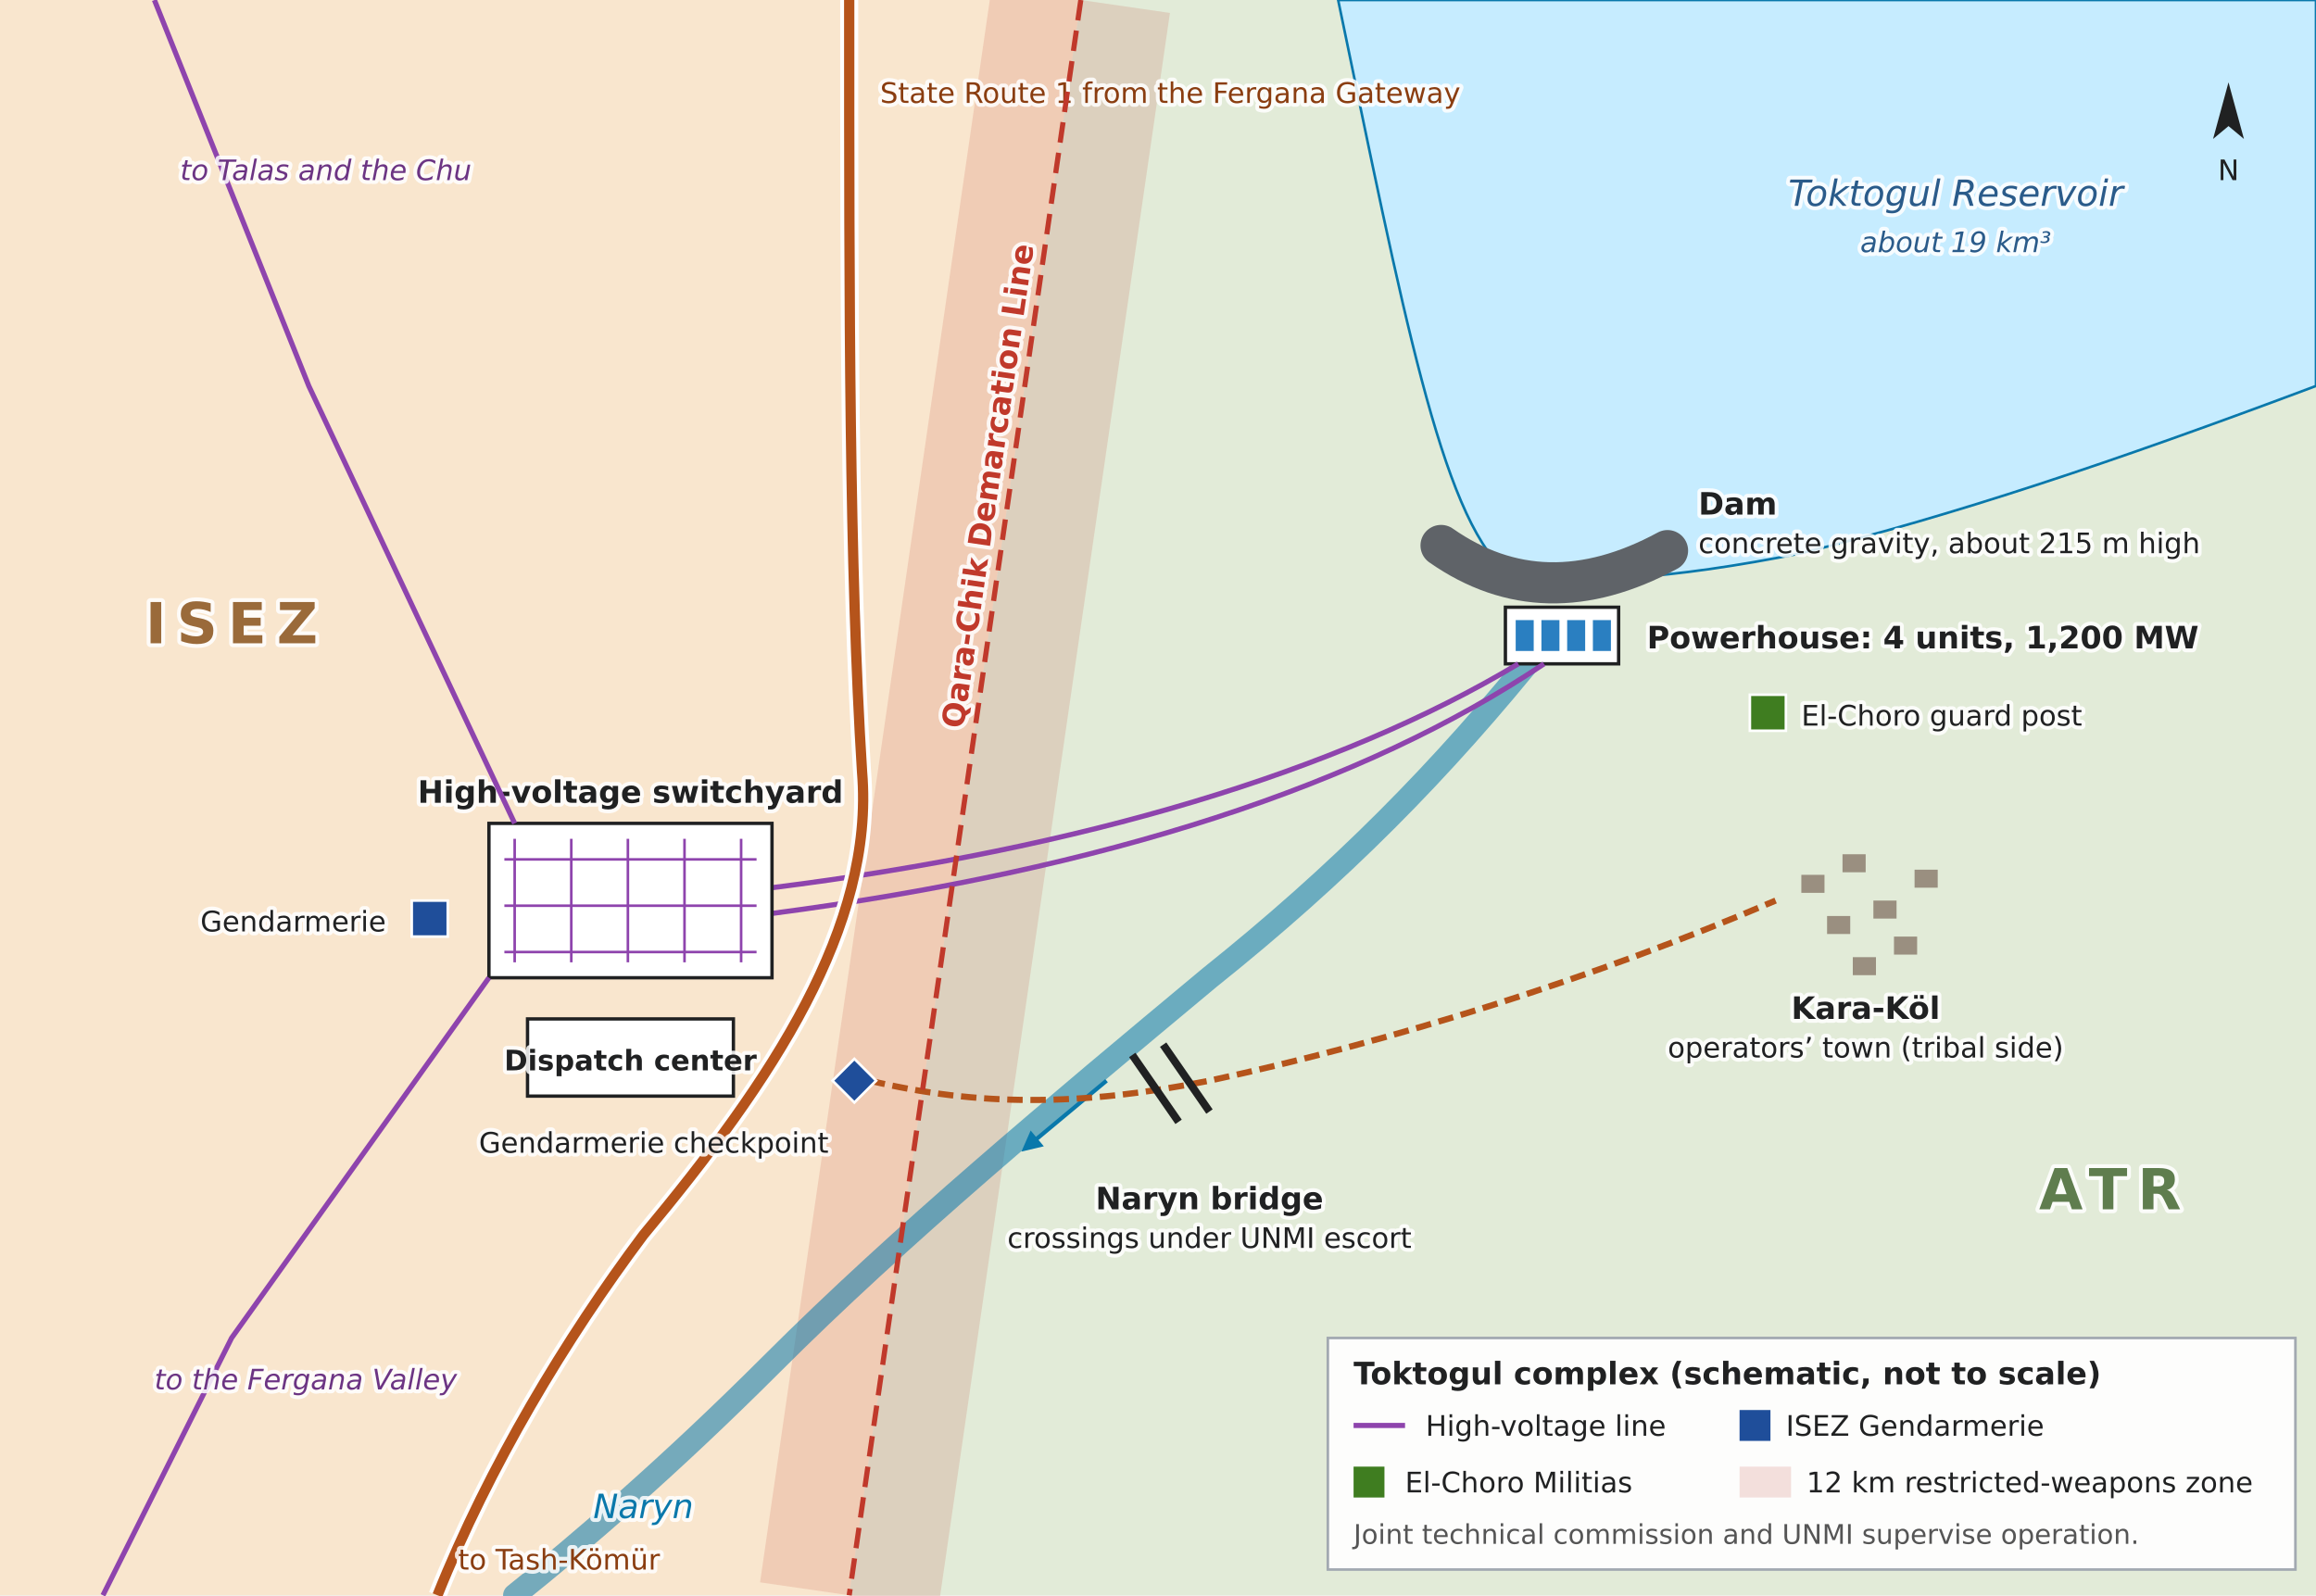
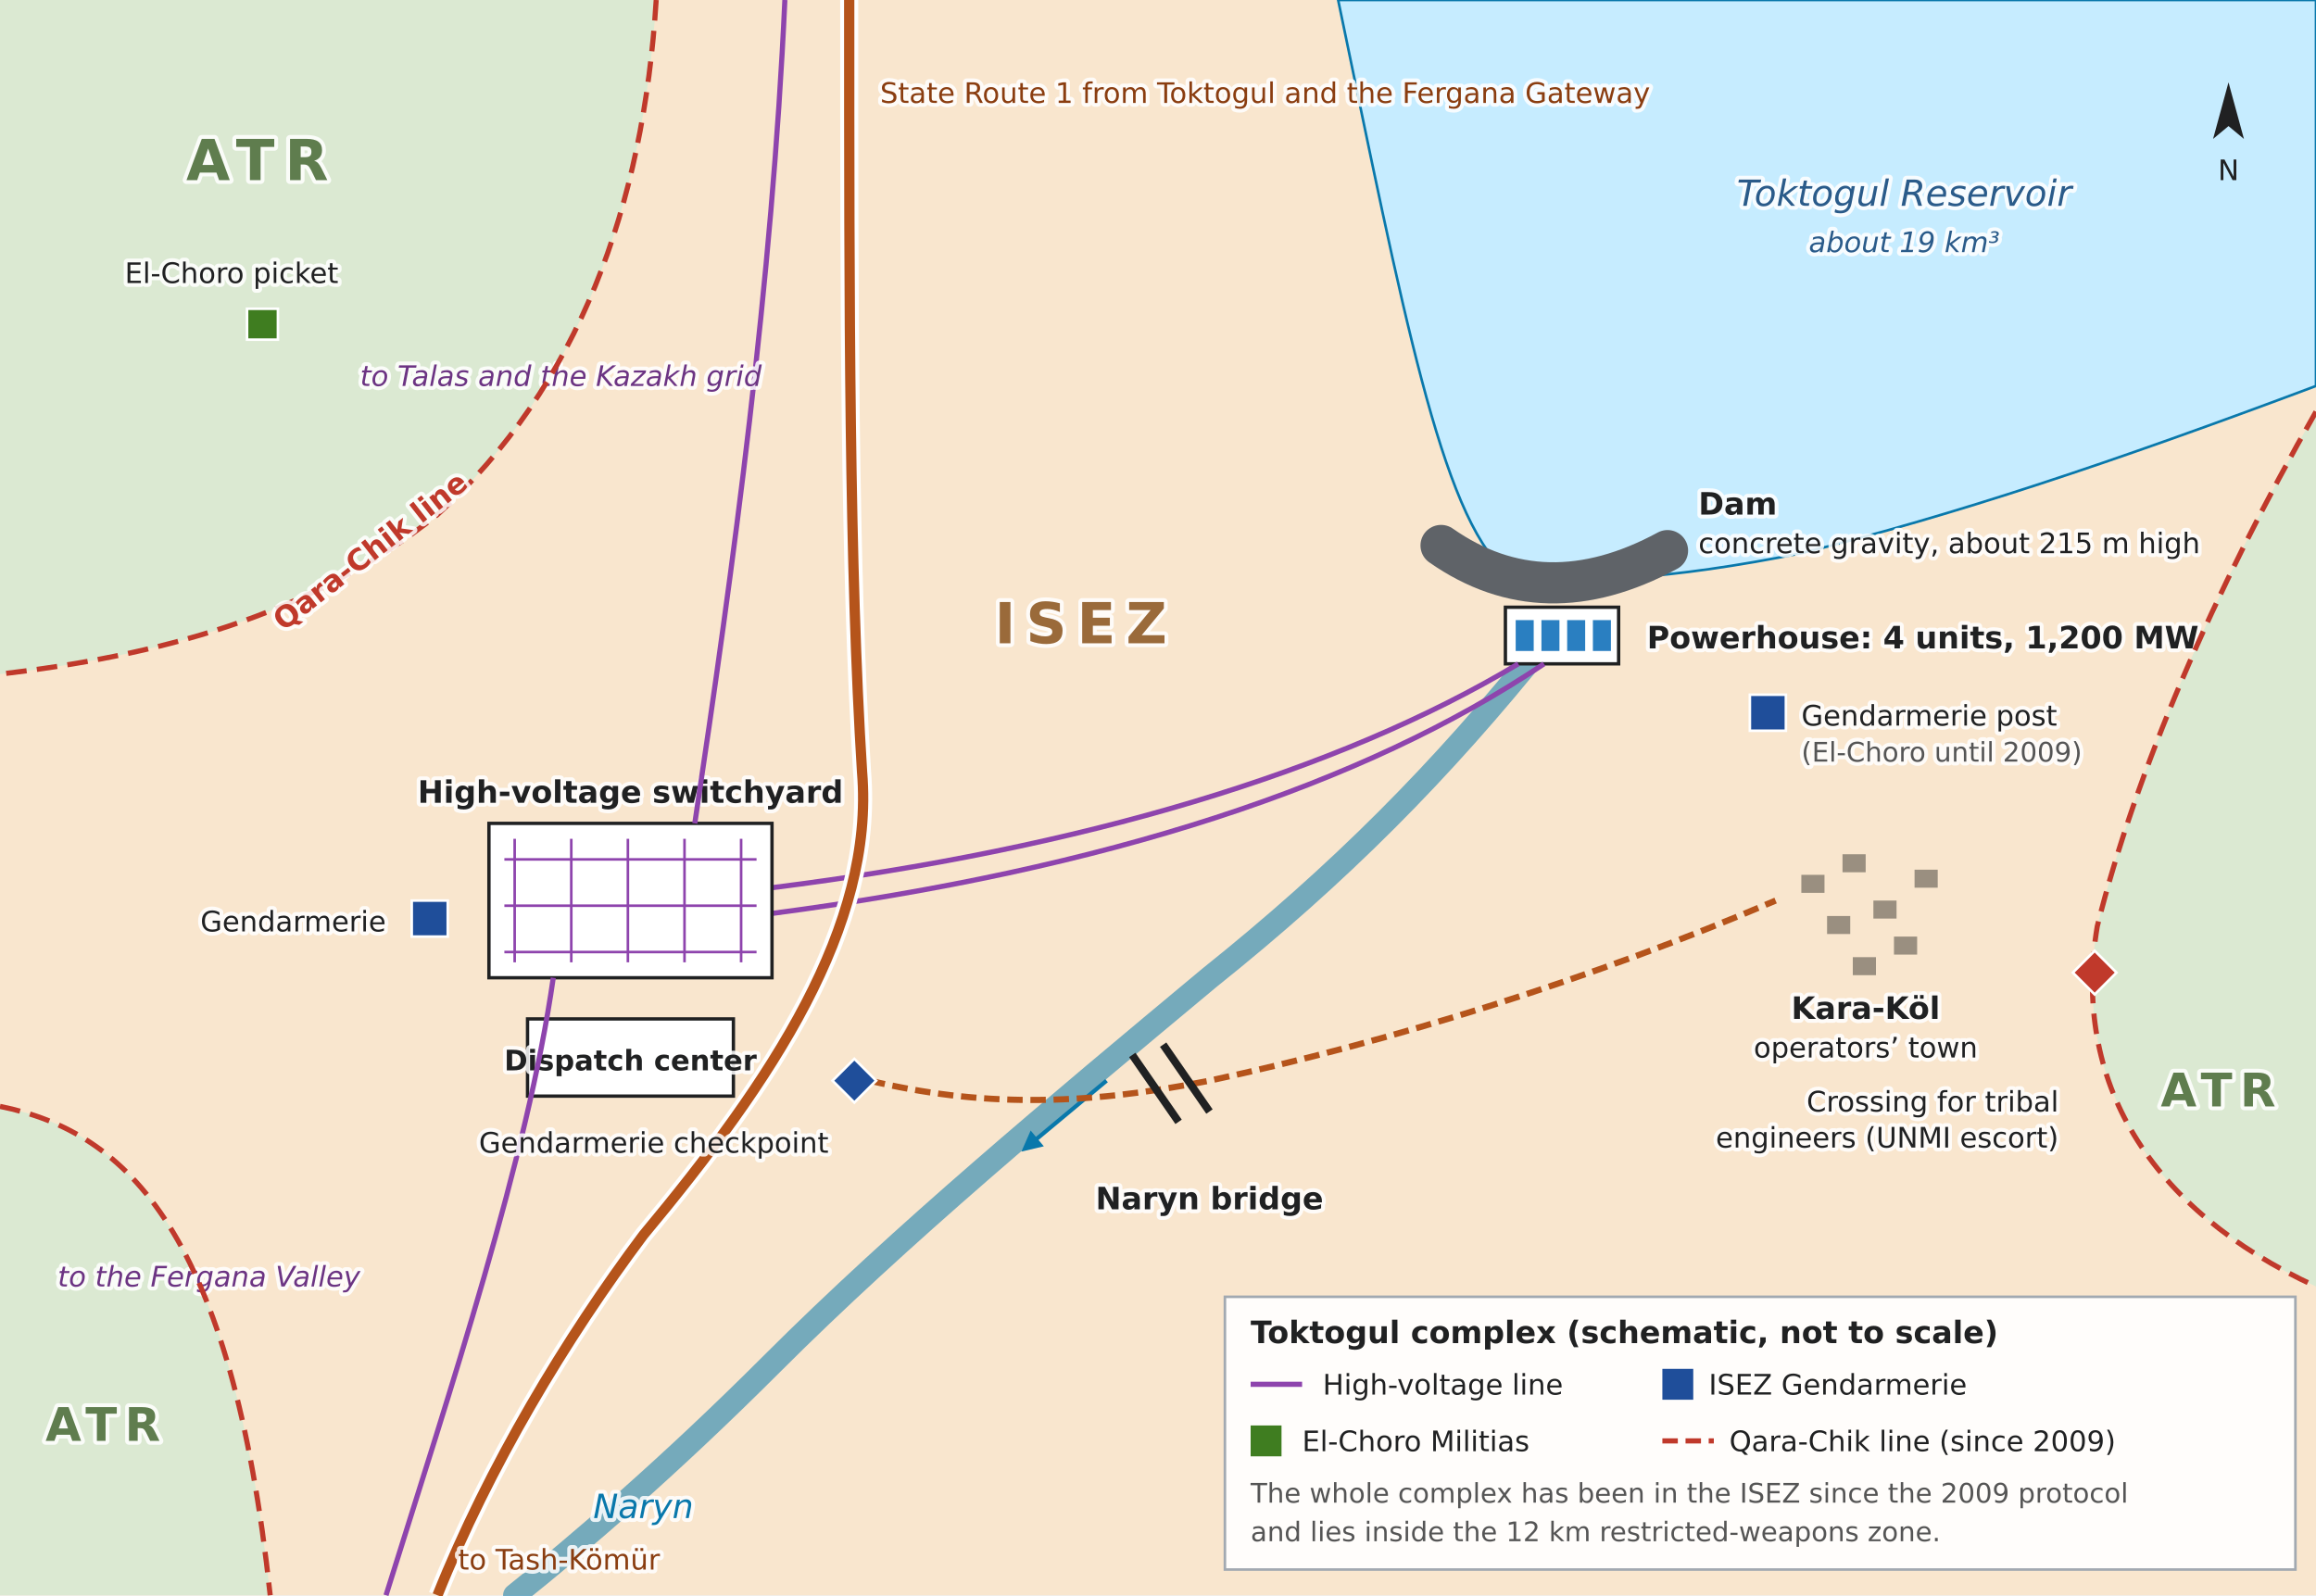
<svg xmlns="http://www.w3.org/2000/svg" width="900" height="620" viewBox="0 0 900 620" font-family="'DejaVu Sans', Arial, Helvetica, sans-serif">
  <defs>
-     <pattern id="rock" width="8" height="8" patternUnits="userSpaceOnUse" patternTransform="rotate(30)">
-       <rect width="8" height="8" fill="#e6dccb" />
-       <line x1="0" y1="0" x2="0" y2="8" stroke="#c4b49a" stroke-width="1.2" />
-     </pattern>
    <marker id="tk-ah" viewBox="0 0 10 10" refX="5" refY="5" markerWidth="5" markerHeight="5" orient="auto">
      <path d="M0,0 L10,5 L0,10 Z" fill="#0978ab" />
    </marker>
  </defs>
  <rect width="900" height="620" fill="#f4f1e8" />
-   <path d="M0,0 H420 L330,620 H0 Z" fill="#fbe2c4" fill-opacity="0.7" />
-   <path d="M420,0 H900 V620 H330 Z" fill="#dbe9d2" fill-opacity="0.7" />
-   <path d="M420,0 L330,620" stroke="#c0392b" stroke-opacity="0.15" stroke-width="70" />
+   <rect width="900" height="620" fill="#fbe2c4" fill-opacity="0.7" />
+   <g fill="#dbe9d2">
+     <path d="M0,0 H255 C250,80 225,150 170,200 C120,240 60,255 0,262 Z" />
+     <path d="M900,160 C860,230 830,300 815,360 C805,420 835,470 900,500 Z" />
+     <path d="M0,430 C50,440 90,480 105,620 H0 Z" />
+   </g>
  <path d="M520,0 H900 V150 C820,180 760,200 700,215 C650,225 610,228 585,222 C560,200 545,120 520,0 Z" fill="#c6ecff" stroke="#0978ab" stroke-width="1" />
-   <text x="760.0" y="80.0" font-size="14" text-anchor="middle" font-weight="normal" font-style="italic" fill="none" stroke="#ffffff" stroke-width="3" stroke-linejoin="round" opacity="0.85">Toktogul Reservoir</text>
-   <text x="760.0" y="80.0" font-size="14" text-anchor="middle" font-weight="normal" font-style="italic" fill="#2a5b8a">Toktogul Reservoir</text>
-   <text x="760.0" y="98.0" font-size="11" text-anchor="middle" font-weight="normal" font-style="italic" fill="none" stroke="#ffffff" stroke-width="3" stroke-linejoin="round" opacity="0.85">about 19 km³</text>
-   <text x="760.0" y="98.0" font-size="11" text-anchor="middle" font-weight="normal" font-style="italic" fill="#2a5b8a">about 19 km³</text>
+   <text x="740.0" y="80.0" font-size="14" text-anchor="middle" font-weight="normal" font-style="italic" fill="none" stroke="#ffffff" stroke-width="3" stroke-linejoin="round" opacity="0.85">Toktogul Reservoir</text>
+   <text x="740.0" y="80.0" font-size="14" text-anchor="middle" font-weight="normal" font-style="italic" fill="#2a5b8a">Toktogul Reservoir</text>
+   <text x="740.0" y="98.0" font-size="11" text-anchor="middle" font-weight="normal" font-style="italic" fill="none" stroke="#ffffff" stroke-width="3" stroke-linejoin="round" opacity="0.85">about 19 km³</text>
+   <text x="740.0" y="98.0" font-size="11" text-anchor="middle" font-weight="normal" font-style="italic" fill="#2a5b8a">about 19 km³</text>
  <path d="M600,250 C560,300 520,340 470,380 C410,430 350,480 300,530 C260,570 225,600 200,620" fill="none" stroke="#0978ab" stroke-width="9" stroke-linecap="round" opacity="0.55" />
  <path d="M430,420 L400,445" stroke="#0978ab" stroke-width="1.6" marker-end="url(#tk-ah)" />
  <text x="250.0" y="590.0" font-size="13" text-anchor="middle" font-weight="normal" font-style="italic" fill="none" stroke="#ffffff" stroke-width="3" stroke-linejoin="round" opacity="0.85">Naryn</text>
  <text x="250.0" y="590.0" font-size="13" text-anchor="middle" font-weight="normal" font-style="italic" fill="#0978ab">Naryn</text>
  <path d="M560,212 Q600,240 648,214" fill="none" stroke="#5f6368" stroke-width="16" stroke-linecap="round" />
  <rect x="585" y="236" width="44" height="22" fill="#fff" stroke="#202122" stroke-width="1.3" />
  <rect x="589" y="241" width="7" height="12" fill="#2a7fc1" />
  <rect x="599" y="241" width="7" height="12" fill="#2a7fc1" />
  <rect x="609" y="241" width="7" height="12" fill="#2a7fc1" />
  <rect x="619" y="241" width="7" height="12" fill="#2a7fc1" />
  <text x="660.0" y="200.0" font-size="12" text-anchor="start" font-weight="bold" font-style="normal" fill="none" stroke="#ffffff" stroke-width="3" stroke-linejoin="round" opacity="0.85">Dam</text>
  <text x="660.0" y="200.0" font-size="12" text-anchor="start" font-weight="bold" font-style="normal" fill="#202122">Dam</text>
  <text x="660.0" y="215.0" font-size="11" text-anchor="start" font-weight="normal" font-style="normal" fill="none" stroke="#ffffff" stroke-width="3" stroke-linejoin="round" opacity="0.85">concrete gravity, about 215 m high</text>
  <text x="660.0" y="215.0" font-size="11" text-anchor="start" font-weight="normal" font-style="normal" fill="#202122">concrete gravity, about 215 m high</text>
  <text x="640.0" y="252.0" font-size="12" text-anchor="start" font-weight="bold" font-style="normal" fill="none" stroke="#ffffff" stroke-width="3" stroke-linejoin="round" opacity="0.85">Powerhouse: 4 units, 1,200 MW</text>
  <text x="640.0" y="252.0" font-size="12" text-anchor="start" font-weight="bold" font-style="normal" fill="#202122">Powerhouse: 4 units, 1,200 MW</text>
-   <rect x="680" y="270" width="14" height="14" fill="#3f7d20" stroke="#fff" />
-   <text x="700.0" y="282.0" font-size="11" text-anchor="start" font-weight="normal" font-style="normal" fill="none" stroke="#ffffff" stroke-width="3" stroke-linejoin="round" opacity="0.85">El-Choro guard post</text>
-   <text x="700.0" y="282.0" font-size="11" text-anchor="start" font-weight="normal" font-style="normal" fill="#202122">El-Choro guard post</text>
+   <rect x="680" y="270" width="14" height="14" fill="#1f4e9a" stroke="#fff" />
+   <text x="700.0" y="282.0" font-size="11" text-anchor="start" font-weight="normal" font-style="normal" fill="none" stroke="#ffffff" stroke-width="3" stroke-linejoin="round" opacity="0.85">Gendarmerie post</text>
+   <text x="700.0" y="282.0" font-size="11" text-anchor="start" font-weight="normal" font-style="normal" fill="#202122">Gendarmerie post</text>
+   <text x="700.0" y="296.0" font-size="10.5" text-anchor="start" font-weight="normal" font-style="normal" fill="none" stroke="#ffffff" stroke-width="3" stroke-linejoin="round" opacity="0.85">(El-Choro until 2009)</text>
+   <text x="700.0" y="296.0" font-size="10.5" text-anchor="start" font-weight="normal" font-style="normal" fill="#555555">(El-Choro until 2009)</text>
  <rect x="700" y="340" width="9" height="7" fill="#9a8f80" />
  <rect x="716" y="332" width="9" height="7" fill="#9a8f80" />
  <rect x="728" y="350" width="9" height="7" fill="#9a8f80" />
  <rect x="710" y="356" width="9" height="7" fill="#9a8f80" />
  <rect x="744" y="338" width="9" height="7" fill="#9a8f80" />
  <rect x="736" y="364" width="9" height="7" fill="#9a8f80" />
  <rect x="720" y="372" width="9" height="7" fill="#9a8f80" />
  <text x="725.0" y="396.0" font-size="12" text-anchor="middle" font-weight="bold" font-style="normal" fill="none" stroke="#ffffff" stroke-width="3" stroke-linejoin="round" opacity="0.85">Kara-Köl</text>
  <text x="725.0" y="396.0" font-size="12" text-anchor="middle" font-weight="bold" font-style="normal" fill="#202122">Kara-Köl</text>
-   <text x="725.0" y="411.0" font-size="11" text-anchor="middle" font-weight="normal" font-style="normal" fill="none" stroke="#ffffff" stroke-width="3" stroke-linejoin="round" opacity="0.85">operators’ town (tribal side)</text>
-   <text x="725.0" y="411.0" font-size="11" text-anchor="middle" font-weight="normal" font-style="normal" fill="#202122">operators’ town (tribal side)</text>
+   <text x="725.0" y="411.0" font-size="11" text-anchor="middle" font-weight="normal" font-style="normal" fill="none" stroke="#ffffff" stroke-width="3" stroke-linejoin="round" opacity="0.85">operators’ town</text>
+   <text x="725.0" y="411.0" font-size="11" text-anchor="middle" font-weight="normal" font-style="normal" fill="#202122">operators’ town</text>
  <path d="M590,258 C520,300 420,330 300,345" fill="none" stroke="#8e44ad" stroke-width="2" />
  <path d="M600,258 C530,305 430,338 300,355" fill="none" stroke="#8e44ad" stroke-width="2" />
  <rect x="190" y="320" width="110" height="60" fill="#fff" stroke="#202122" stroke-width="1.3" />
  <line x1="200" y1="326" x2="200" y2="374" stroke="#8e44ad" stroke-width="1" />
  <line x1="222" y1="326" x2="222" y2="374" stroke="#8e44ad" stroke-width="1" />
  <line x1="244" y1="326" x2="244" y2="374" stroke="#8e44ad" stroke-width="1" />
  <line x1="266" y1="326" x2="266" y2="374" stroke="#8e44ad" stroke-width="1" />
  <line x1="288" y1="326" x2="288" y2="374" stroke="#8e44ad" stroke-width="1" />
  <line x1="196" y1="334" x2="294" y2="334" stroke="#8e44ad" stroke-width="1" />
  <line x1="196" y1="352" x2="294" y2="352" stroke="#8e44ad" stroke-width="1" />
  <line x1="196" y1="370" x2="294" y2="370" stroke="#8e44ad" stroke-width="1" />
  <text x="245.0" y="312.0" font-size="12" text-anchor="middle" font-weight="bold" font-style="normal" fill="none" stroke="#ffffff" stroke-width="3" stroke-linejoin="round" opacity="0.85">High-voltage switchyard</text>
  <text x="245.0" y="312.0" font-size="12" text-anchor="middle" font-weight="bold" font-style="normal" fill="#202122">High-voltage switchyard</text>
  <rect x="205" y="396" width="80" height="30" fill="#fff" stroke="#202122" stroke-width="1.3" />
  <text x="245.0" y="416.0" font-size="11" text-anchor="middle" font-weight="bold" font-style="normal" fill="none" stroke="#ffffff" stroke-width="3" stroke-linejoin="round" opacity="0.85">Dispatch center</text>
  <text x="245.0" y="416.0" font-size="11" text-anchor="middle" font-weight="bold" font-style="normal" fill="#202122">Dispatch center</text>
  <rect x="160" y="350" width="14" height="14" fill="#1f4e9a" stroke="#fff" />
  <text x="150.0" y="362.0" font-size="11" text-anchor="end" font-weight="normal" font-style="normal" fill="none" stroke="#ffffff" stroke-width="3" stroke-linejoin="round" opacity="0.85">Gendarmerie</text>
  <text x="150.0" y="362.0" font-size="11" text-anchor="end" font-weight="normal" font-style="normal" fill="#202122">Gendarmerie</text>
-   <path d="M200,320 L120,150 L60,0" fill="none" stroke="#8e44ad" stroke-width="2" />
-   <text x="70.0" y="70.0" font-size="11" text-anchor="start" font-weight="normal" font-style="italic" fill="none" stroke="#ffffff" stroke-width="3" stroke-linejoin="round" opacity="0.85">to Talas and the Chu</text>
-   <text x="70.0" y="70.0" font-size="11" text-anchor="start" font-weight="normal" font-style="italic" fill="#6c3483">to Talas and the Chu</text>
-   <path d="M190,380 L90,520 L40,620" fill="none" stroke="#8e44ad" stroke-width="2" />
-   <text x="60.0" y="540.0" font-size="11" text-anchor="start" font-weight="normal" font-style="italic" fill="none" stroke="#ffffff" stroke-width="3" stroke-linejoin="round" opacity="0.85">to the Fergana Valley</text>
-   <text x="60.0" y="540.0" font-size="11" text-anchor="start" font-weight="normal" font-style="italic" fill="#6c3483">to the Fergana Valley</text>
+   <path d="M270,320 C285,220 300,110 305,0" fill="none" stroke="#8e44ad" stroke-width="2" />
+   <text x="296.0" y="150.0" font-size="11" text-anchor="end" font-weight="normal" font-style="italic" fill="none" stroke="#ffffff" stroke-width="3" stroke-linejoin="round" opacity="0.85">to Talas and the Kazakh grid</text>
+   <text x="296.0" y="150.0" font-size="11" text-anchor="end" font-weight="normal" font-style="italic" fill="#6c3483">to Talas and the Kazakh grid</text>
+   <path d="M215,380 C205,450 175,540 150,620" fill="none" stroke="#8e44ad" stroke-width="2" />
+   <text x="140.0" y="500.0" font-size="11" text-anchor="end" font-weight="normal" font-style="italic" fill="none" stroke="#ffffff" stroke-width="3" stroke-linejoin="round" opacity="0.85">to the Fergana Valley</text>
+   <text x="140.0" y="500.0" font-size="11" text-anchor="end" font-weight="normal" font-style="italic" fill="#6c3483">to the Fergana Valley</text>
  <path d="M330,0 C330,120 330,220 335,300 C340,360 300,420 250,480 C220,520 190,570 170,620" fill="none" stroke="#fff" stroke-width="7" />
  <path d="M330,0 C330,120 330,220 335,300 C340,360 300,420 250,480 C220,520 190,570 170,620" fill="none" stroke="#b5541b" stroke-width="4" />
-   <text x="342.0" y="40.0" font-size="11" text-anchor="start" font-weight="normal" font-style="normal" fill="none" stroke="#ffffff" stroke-width="3" stroke-linejoin="round" opacity="0.85">State Route 1 from the Fergana Gateway</text>
-   <text x="342.0" y="40.0" font-size="11" text-anchor="start" font-weight="normal" font-style="normal" fill="#8a3d10">State Route 1 from the Fergana Gateway</text>
+   <text x="342.0" y="40.0" font-size="11" text-anchor="start" font-weight="normal" font-style="normal" fill="none" stroke="#ffffff" stroke-width="3" stroke-linejoin="round" opacity="0.85">State Route 1 from Toktogul and the Fergana Gateway</text>
+   <text x="342.0" y="40.0" font-size="11" text-anchor="start" font-weight="normal" font-style="normal" fill="#8a3d10">State Route 1 from Toktogul and the Fergana Gateway</text>
  <text x="178.0" y="610.0" font-size="11" text-anchor="start" font-weight="normal" font-style="normal" fill="none" stroke="#ffffff" stroke-width="3" stroke-linejoin="round" opacity="0.85">to Tash-Kömür</text>
  <text x="178.0" y="610.0" font-size="11" text-anchor="start" font-weight="normal" font-style="normal" fill="#8a3d10">to Tash-Kömür</text>
  <path d="M338,420 C380,430 420,430 470,420 C540,405 620,380 690,350" fill="none" stroke="#b5541b" stroke-width="2.4" stroke-dasharray="6 3" />
  <line x1="440" y1="410" x2="458" y2="436" stroke="#202122" stroke-width="3" />
  <line x1="452" y1="406" x2="470" y2="432" stroke="#202122" stroke-width="3" />
  <text x="470.0" y="470.0" font-size="12" text-anchor="middle" font-weight="bold" font-style="normal" fill="none" stroke="#ffffff" stroke-width="3" stroke-linejoin="round" opacity="0.85">Naryn bridge</text>
  <text x="470.0" y="470.0" font-size="12" text-anchor="middle" font-weight="bold" font-style="normal" fill="#202122">Naryn bridge</text>
-   <text x="470.0" y="485.0" font-size="11" text-anchor="middle" font-weight="normal" font-style="normal" fill="none" stroke="#ffffff" stroke-width="3" stroke-linejoin="round" opacity="0.85">crossings under UNMI escort</text>
-   <text x="470.0" y="485.0" font-size="11" text-anchor="middle" font-weight="normal" font-style="normal" fill="#202122">crossings under UNMI escort</text>
  <rect x="326" y="414" width="12" height="12" fill="#1f4e9a" stroke="#fff" transform="rotate(45 332 420)" />
  <text x="322.0" y="448.0" font-size="11" text-anchor="end" font-weight="normal" font-style="normal" fill="none" stroke="#ffffff" stroke-width="3" stroke-linejoin="round" opacity="0.85">Gendarmerie checkpoint</text>
  <text x="322.0" y="448.0" font-size="11" text-anchor="end" font-weight="normal" font-style="normal" fill="#202122">Gendarmerie checkpoint</text>
-   <g transform="rotate(-81.7 392 190)">
-     <text x="392.0" y="186.0" font-size="12" text-anchor="middle" font-weight="bold" font-style="normal" fill="none" stroke="#ffffff" stroke-width="3" stroke-linejoin="round" opacity="0.85">Qara-Chik Demarcation Line</text>
-     <text x="392.0" y="186.0" font-size="12" text-anchor="middle" font-weight="bold" font-style="normal" fill="#c0392b">Qara-Chik Demarcation Line</text>
+   <g fill="none" stroke="#c0392b" stroke-width="2" stroke-dasharray="8 4">
+     <path d="M255,0 C250,80 225,150 170,200 C120,240 60,255 0,262" />
+     <path d="M900,160 C860,230 830,300 815,360 C805,420 835,470 900,500" />
+     <path d="M0,430 C50,440 90,480 105,620" />
  </g>
-   <path d="M420,0 L330,620" stroke="#c0392b" stroke-width="2" stroke-dasharray="8 4" />
-   <text x="90.0" y="250.0" font-size="22" text-anchor="middle" font-weight="bold" font-style="normal" letter-spacing="4" fill="none" stroke="#ffffff" stroke-width="3" stroke-linejoin="round" opacity="0.85">ISEZ</text>
-   <text x="90.0" y="250.0" font-size="22" text-anchor="middle" font-weight="bold" font-style="normal" letter-spacing="4" fill="#9a6a3a">ISEZ</text>
-   <text x="820.0" y="470.0" font-size="22" text-anchor="middle" font-weight="bold" font-style="normal" letter-spacing="4" fill="none" stroke="#ffffff" stroke-width="3" stroke-linejoin="round" opacity="0.85">ATR</text>
-   <text x="820.0" y="470.0" font-size="22" text-anchor="middle" font-weight="bold" font-style="normal" letter-spacing="4" fill="#5f7d4e">ATR</text>
-   <g transform="translate(516,520)">
-     <rect width="376" height="90" fill="#fff" fill-opacity="0.92" stroke="#a2a9b1" />
+   <rect x="808" y="372" width="12" height="12" fill="#c0392b" stroke="#fff" transform="rotate(45 814 378)" />
+   <text x="800.0" y="432.0" font-size="11" text-anchor="end" font-weight="normal" font-style="normal" fill="none" stroke="#ffffff" stroke-width="3" stroke-linejoin="round" opacity="0.85">Crossing for tribal</text>
+   <text x="800.0" y="432.0" font-size="11" text-anchor="end" font-weight="normal" font-style="normal" fill="#202122">Crossing for tribal</text>
+   <text x="800.0" y="446.0" font-size="11" text-anchor="end" font-weight="normal" font-style="normal" fill="none" stroke="#ffffff" stroke-width="3" stroke-linejoin="round" opacity="0.85">engineers (UNMI escort)</text>
+   <text x="800.0" y="446.0" font-size="11" text-anchor="end" font-weight="normal" font-style="normal" fill="#202122">engineers (UNMI escort)</text>
+   <rect x="96" y="120" width="12" height="12" fill="#3f7d20" stroke="#fff" />
+   <text x="90.0" y="110.0" font-size="11" text-anchor="middle" font-weight="normal" font-style="normal" fill="none" stroke="#ffffff" stroke-width="3" stroke-linejoin="round" opacity="0.85">El-Choro picket</text>
+   <text x="90.0" y="110.0" font-size="11" text-anchor="middle" font-weight="normal" font-style="normal" fill="#202122">El-Choro picket</text>
+   <g transform="rotate(-38 150 222)">
+     <text x="150.0" y="216.0" font-size="11.5" text-anchor="middle" font-weight="bold" font-style="normal" fill="none" stroke="#ffffff" stroke-width="3" stroke-linejoin="round" opacity="0.85">Qara-Chik line</text>
+     <text x="150.0" y="216.0" font-size="11.5" text-anchor="middle" font-weight="bold" font-style="normal" fill="#c0392b">Qara-Chik line</text>
+   </g>
+   <text x="420.0" y="250.0" font-size="22" text-anchor="middle" font-weight="bold" font-style="normal" letter-spacing="4" fill="none" stroke="#ffffff" stroke-width="3" stroke-linejoin="round" opacity="0.85">ISEZ</text>
+   <text x="420.0" y="250.0" font-size="22" text-anchor="middle" font-weight="bold" font-style="normal" letter-spacing="4" fill="#9a6a3a">ISEZ</text>
+   <text x="100.0" y="70.0" font-size="22" text-anchor="middle" font-weight="bold" font-style="normal" letter-spacing="4" fill="none" stroke="#ffffff" stroke-width="3" stroke-linejoin="round" opacity="0.85">ATR</text>
+   <text x="100.0" y="70.0" font-size="22" text-anchor="middle" font-weight="bold" font-style="normal" letter-spacing="4" fill="#5f7d4e">ATR</text>
+   <text x="862.0" y="430.0" font-size="18" text-anchor="middle" font-weight="bold" font-style="normal" letter-spacing="3" fill="none" stroke="#ffffff" stroke-width="3" stroke-linejoin="round" opacity="0.85">ATR</text>
+   <text x="862.0" y="430.0" font-size="18" text-anchor="middle" font-weight="bold" font-style="normal" letter-spacing="3" fill="#5f7d4e">ATR</text>
+   <text x="40.0" y="560.0" font-size="18" text-anchor="middle" font-weight="bold" font-style="normal" letter-spacing="3" fill="none" stroke="#ffffff" stroke-width="3" stroke-linejoin="round" opacity="0.85">ATR</text>
+   <text x="40.0" y="560.0" font-size="18" text-anchor="middle" font-weight="bold" font-style="normal" letter-spacing="3" fill="#5f7d4e">ATR</text>
+   <g transform="translate(476,504)">
+     <rect width="416" height="106" fill="#fff" fill-opacity="0.92" stroke="#a2a9b1" />
    <text x="10" y="18" font-size="12" font-weight="bold" fill="#202122">Toktogul complex (schematic, not to scale)</text>
    <line x1="10" y1="34" x2="30" y2="34" stroke="#8e44ad" stroke-width="2" />
    <text x="38" y="38" font-size="11" fill="#202122">High-voltage line</text>
-     <rect x="160" y="28" width="12" height="12" fill="#1f4e9a" />
-     <text x="178" y="38" font-size="11" fill="#202122">ISEZ Gendarmerie</text>
+     <rect x="170" y="28" width="12" height="12" fill="#1f4e9a" />
+     <text x="188" y="38" font-size="11" fill="#202122">ISEZ Gendarmerie</text>
    <rect x="10" y="50" width="12" height="12" fill="#3f7d20" />
    <text x="30" y="60" font-size="11" fill="#202122">El-Choro Militias</text>
-     <rect x="160" y="50" width="20" height="12" fill="#c0392b" fill-opacity="0.15" />
-     <text x="186" y="60" font-size="11" fill="#202122">12 km restricted-weapons zone</text>
-     <text x="10" y="80" font-size="10.5" fill="#555555">Joint technical commission and UNMI supervise operation.</text>
+     <line x1="170" y1="56" x2="190" y2="56" stroke="#c0392b" stroke-width="2" stroke-dasharray="6 3" />
+     <text x="196" y="60" font-size="11" fill="#202122">Qara-Chik line (since 2009)</text>
+     <text x="10" y="80" font-size="10.5" fill="#555555">The whole complex has been in the ISEZ since the 2009 protocol</text>
+     <text x="10" y="95" font-size="10.5" fill="#555555">and lies inside the 12 km restricted-weapons zone.</text>
  </g>
  <g transform="translate(860,40)">
    <path d="M0,14 L6,-8 L12,14 L6,9 Z" fill="#202122" />
    <text x="6" y="30" font-size="11" text-anchor="middle" fill="#202122">N</text>
  </g>
</svg>
